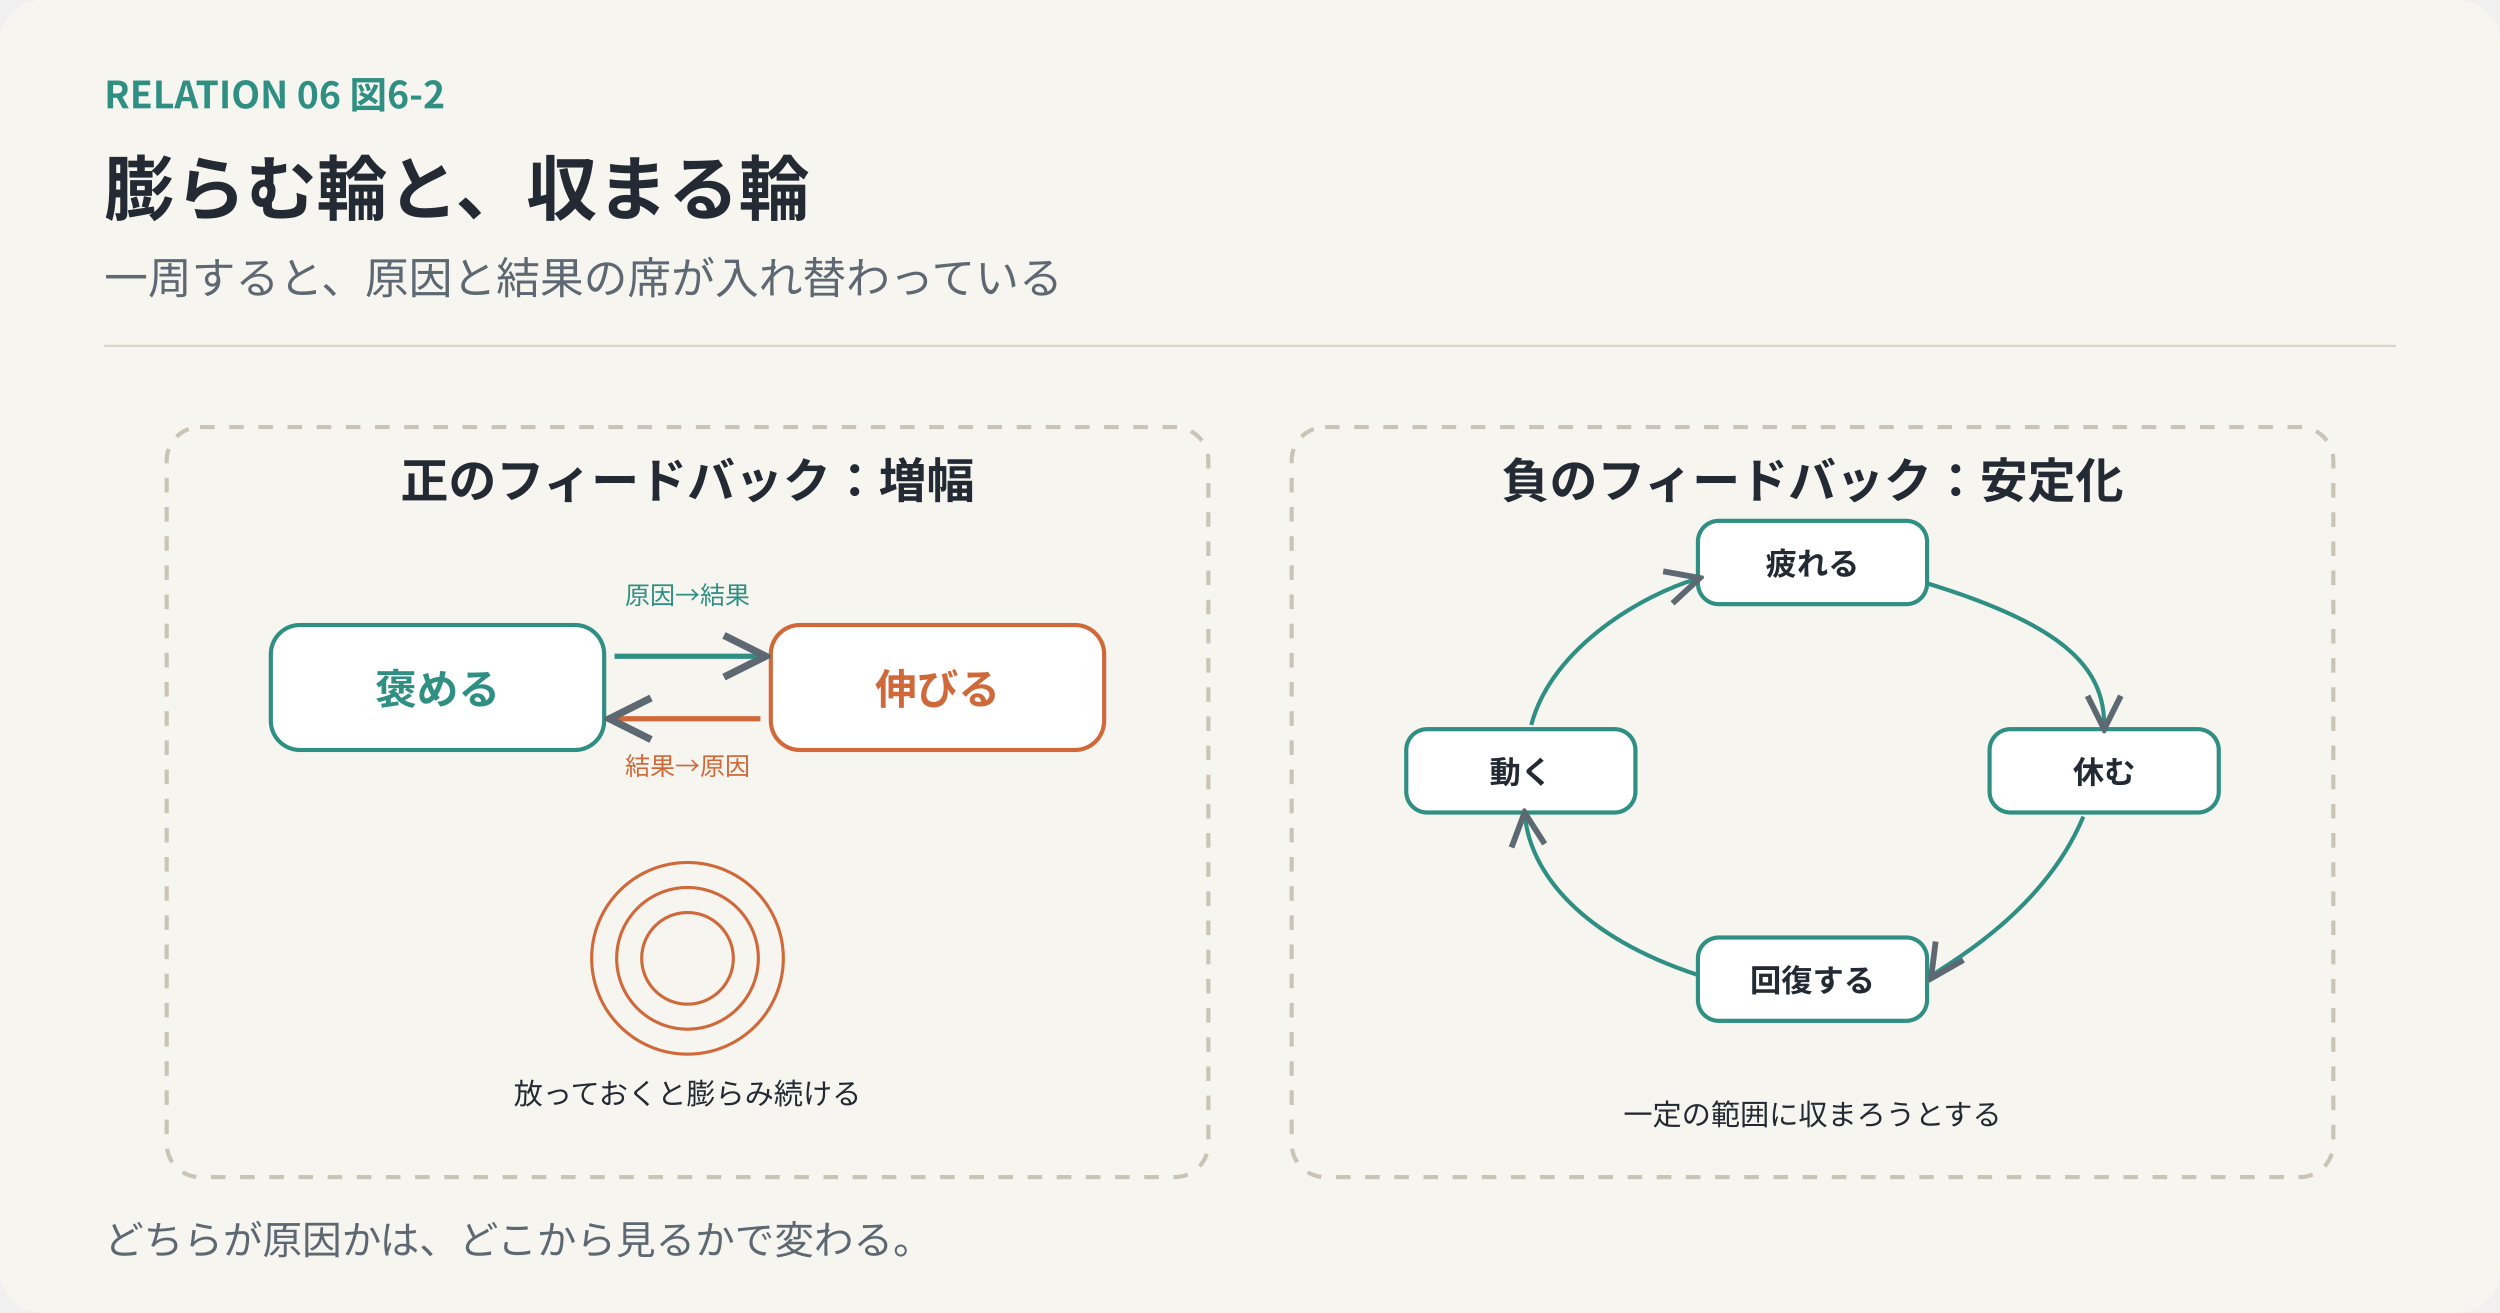
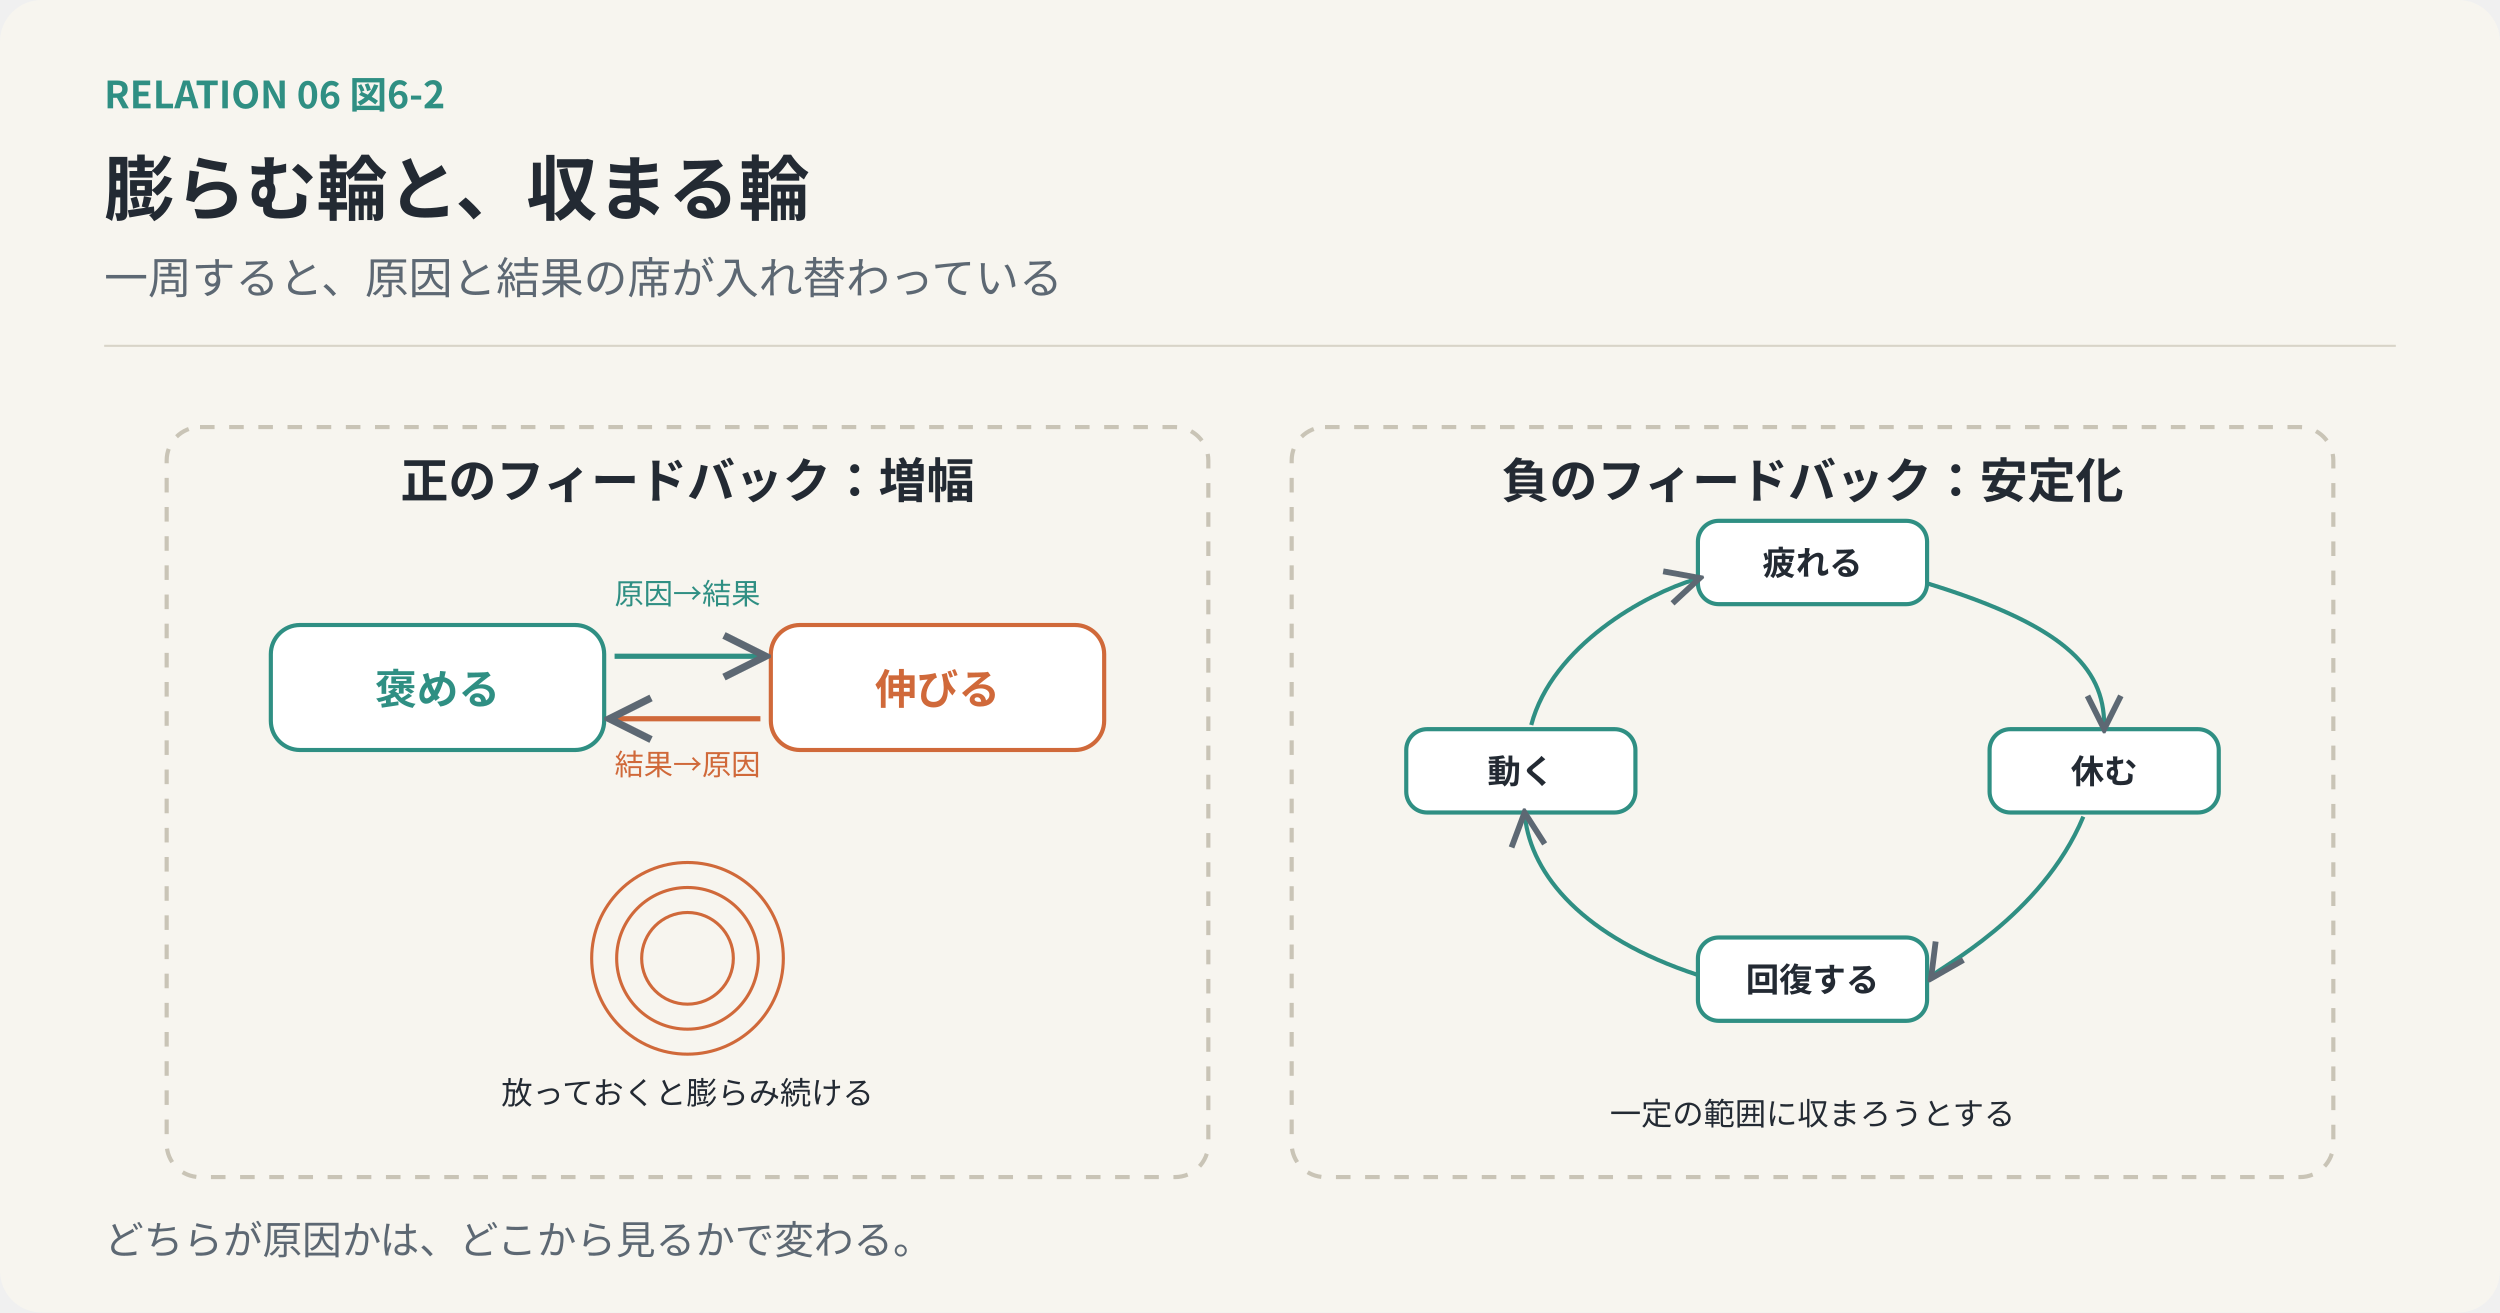
<svg xmlns="http://www.w3.org/2000/svg" width="1200" height="630" viewBox="0 0 1200 630" role="img" aria-labelledby="title desc">
  <defs>
    <marker id="arrow" markerWidth="10" markerHeight="10" refX="8" refY="5" orient="auto-start-reverse">
      <path d="M1,1 L9,5 L1,9" fill="none" stroke="#5d6873" stroke-width="1.4" />
    </marker>
  </defs>
  <rect width="1200" height="630" rx="20" fill="#f7f5ef" />
  <g font-family="system-ui, -apple-system, &quot;Hiragino Kaku Gothic ProN&quot;, &quot;Noto Sans CJK JP&quot;, Meiryo, sans-serif">
    <text x="50.0" y="52.0" fill="#2f8f83" font-size="18" text-anchor="start" font-weight="700">RELATION     06     図6-2</text>
    <text x="50.0" y="103.0" fill="#232a33" font-size="34" text-anchor="start" font-weight="700">膨らむ輪と、収まる輪</text>
    <text x="50.0" y="141.0" fill="#5d6873" font-size="21" text-anchor="start" font-weight="400">一周すると、原因と結果の席が入れ替わっている</text>
    <line x1="50.0" y1="166.0" x2="1150.0" y2="166.0" stroke="#d8d4c8" stroke-width="1" />
    <rect x="80" y="205" width="500" height="360" rx="16" fill="none" stroke="#c9c4b6" stroke-width="2" stroke-dasharray="7 7" />
    <text x="330.0" y="239.0" fill="#232a33" font-size="23" text-anchor="middle" font-weight="700">正のフィードバック：増幅</text>
    <rect x="130" y="300" width="160" height="60" rx="14" fill="#ffffff" stroke="#2f8f83" stroke-width="2" />
    <text x="210.0" y="338.0" fill="#2f8f83" font-size="20" text-anchor="middle" font-weight="700">褒める</text>
    <rect x="370" y="300" width="160" height="60" rx="14" fill="#ffffff" stroke="#d0693a" stroke-width="2" />
    <text x="450.0" y="338.0" fill="#d0693a" font-size="20" text-anchor="middle" font-weight="700">伸びる</text>
    <path d="M 295 315 L 365 315" fill="none" stroke="#2f8f83" stroke-width="2.5" marker-end="url(#arrow)" />
    <path d="M 365 345 L 295 345" fill="none" stroke="#d0693a" stroke-width="2.5" marker-end="url(#arrow)" />
-     <text x="330.0" y="290.0" fill="#2f8f83" font-size="12" text-anchor="middle" font-weight="400">原因→結果</text>
-     <text x="330.0" y="372.0" fill="#d0693a" font-size="12" text-anchor="middle" font-weight="400">結果→原因</text>
+     <text x="330.0" y="290.0" fill="#2f8f83" font-size="14" text-anchor="middle" font-weight="400">原因→結果</text>
+     <text x="330.0" y="372.0" fill="#d0693a" font-size="14" text-anchor="middle" font-weight="400">結果→原因</text>
    <circle cx="330.0" cy="460.0" r="22" fill="none" stroke="#d0693a" stroke-width="1.5" />
    <circle cx="330.0" cy="460.0" r="34" fill="none" stroke="#d0693a" stroke-width="1.5" />
    <circle cx="330.0" cy="460.0" r="46" fill="none" stroke="#d0693a" stroke-width="1.5" />
-     <text x="330.0" y="530.0" fill="#232a33" font-size="14" text-anchor="middle" font-weight="400">放っておくと膨らみ続ける</text>
+     <text x="330.0" y="530.0" fill="#232a33" font-size="15" text-anchor="middle" font-weight="400">放っておくと膨らみ続ける</text>
    <rect x="620" y="205" width="500" height="360" rx="16" fill="none" stroke="#c9c4b6" stroke-width="2" stroke-dasharray="7 7" />
    <text x="870.0" y="239.0" fill="#232a33" font-size="23" text-anchor="middle" font-weight="700">負のフィードバック：安定化</text>
    <rect x="815" y="250" width="110" height="40" rx="10" fill="#ffffff" stroke="#2f8f83" stroke-width="2" />
-     <text x="870.0" y="276.0" fill="#232a33" font-size="15" text-anchor="middle" font-weight="700">疲れる</text>
+     <text x="870.0" y="276.0" fill="#232a33" font-size="16" text-anchor="middle" font-weight="700">疲れる</text>
    <rect x="955" y="350" width="110" height="40" rx="10" fill="#ffffff" stroke="#2f8f83" stroke-width="2" />
-     <text x="1010.0" y="376.0" fill="#232a33" font-size="15" text-anchor="middle" font-weight="700">休む</text>
+     <text x="1010.0" y="376.0" fill="#232a33" font-size="16" text-anchor="middle" font-weight="700">休む</text>
    <rect x="675" y="350" width="110" height="40" rx="10" fill="#ffffff" stroke="#2f8f83" stroke-width="2" />
-     <text x="730.0" y="376.0" fill="#232a33" font-size="15" text-anchor="middle" font-weight="700">動く</text>
+     <text x="730.0" y="376.0" fill="#232a33" font-size="16" text-anchor="middle" font-weight="700">動く</text>
    <rect x="815" y="450" width="110" height="40" rx="10" fill="#ffffff" stroke="#2f8f83" stroke-width="2" />
-     <text x="870.0" y="476.0" fill="#232a33" font-size="15" text-anchor="middle" font-weight="700">回復する</text>
+     <text x="870.0" y="476.0" fill="#232a33" font-size="16" text-anchor="middle" font-weight="700">回復する</text>
    <path d="M 925 280 C 990 300 1010 320 1010 348" fill="none" stroke="#2f8f83" stroke-width="2" marker-end="url(#arrow)" />
    <path d="M 1000 392 C 980 440 930 465 928 468" fill="none" stroke="#2f8f83" stroke-width="2" marker-end="url(#arrow)" />
    <path d="M 815 468 C 760 450 735 420 732 392" fill="none" stroke="#2f8f83" stroke-width="2" marker-end="url(#arrow)" />
    <path d="M 735 348 C 745 310 790 285 814 278" fill="none" stroke="#2f8f83" stroke-width="2" marker-end="url(#arrow)" />
-     <text x="870.0" y="540.0" fill="#232a33" font-size="14" text-anchor="middle" font-weight="400">一定の範囲に収まろうとする</text>
+     <text x="870.0" y="540.0" fill="#232a33" font-size="15" text-anchor="middle" font-weight="400">一定の範囲に収まろうとする</text>
    <text x="50.0" y="602.0" fill="#5d6873" font-size="19" text-anchor="start" font-weight="400">どちらが原因かは、どこから見るかで変わる。</text>
  </g>
</svg>
